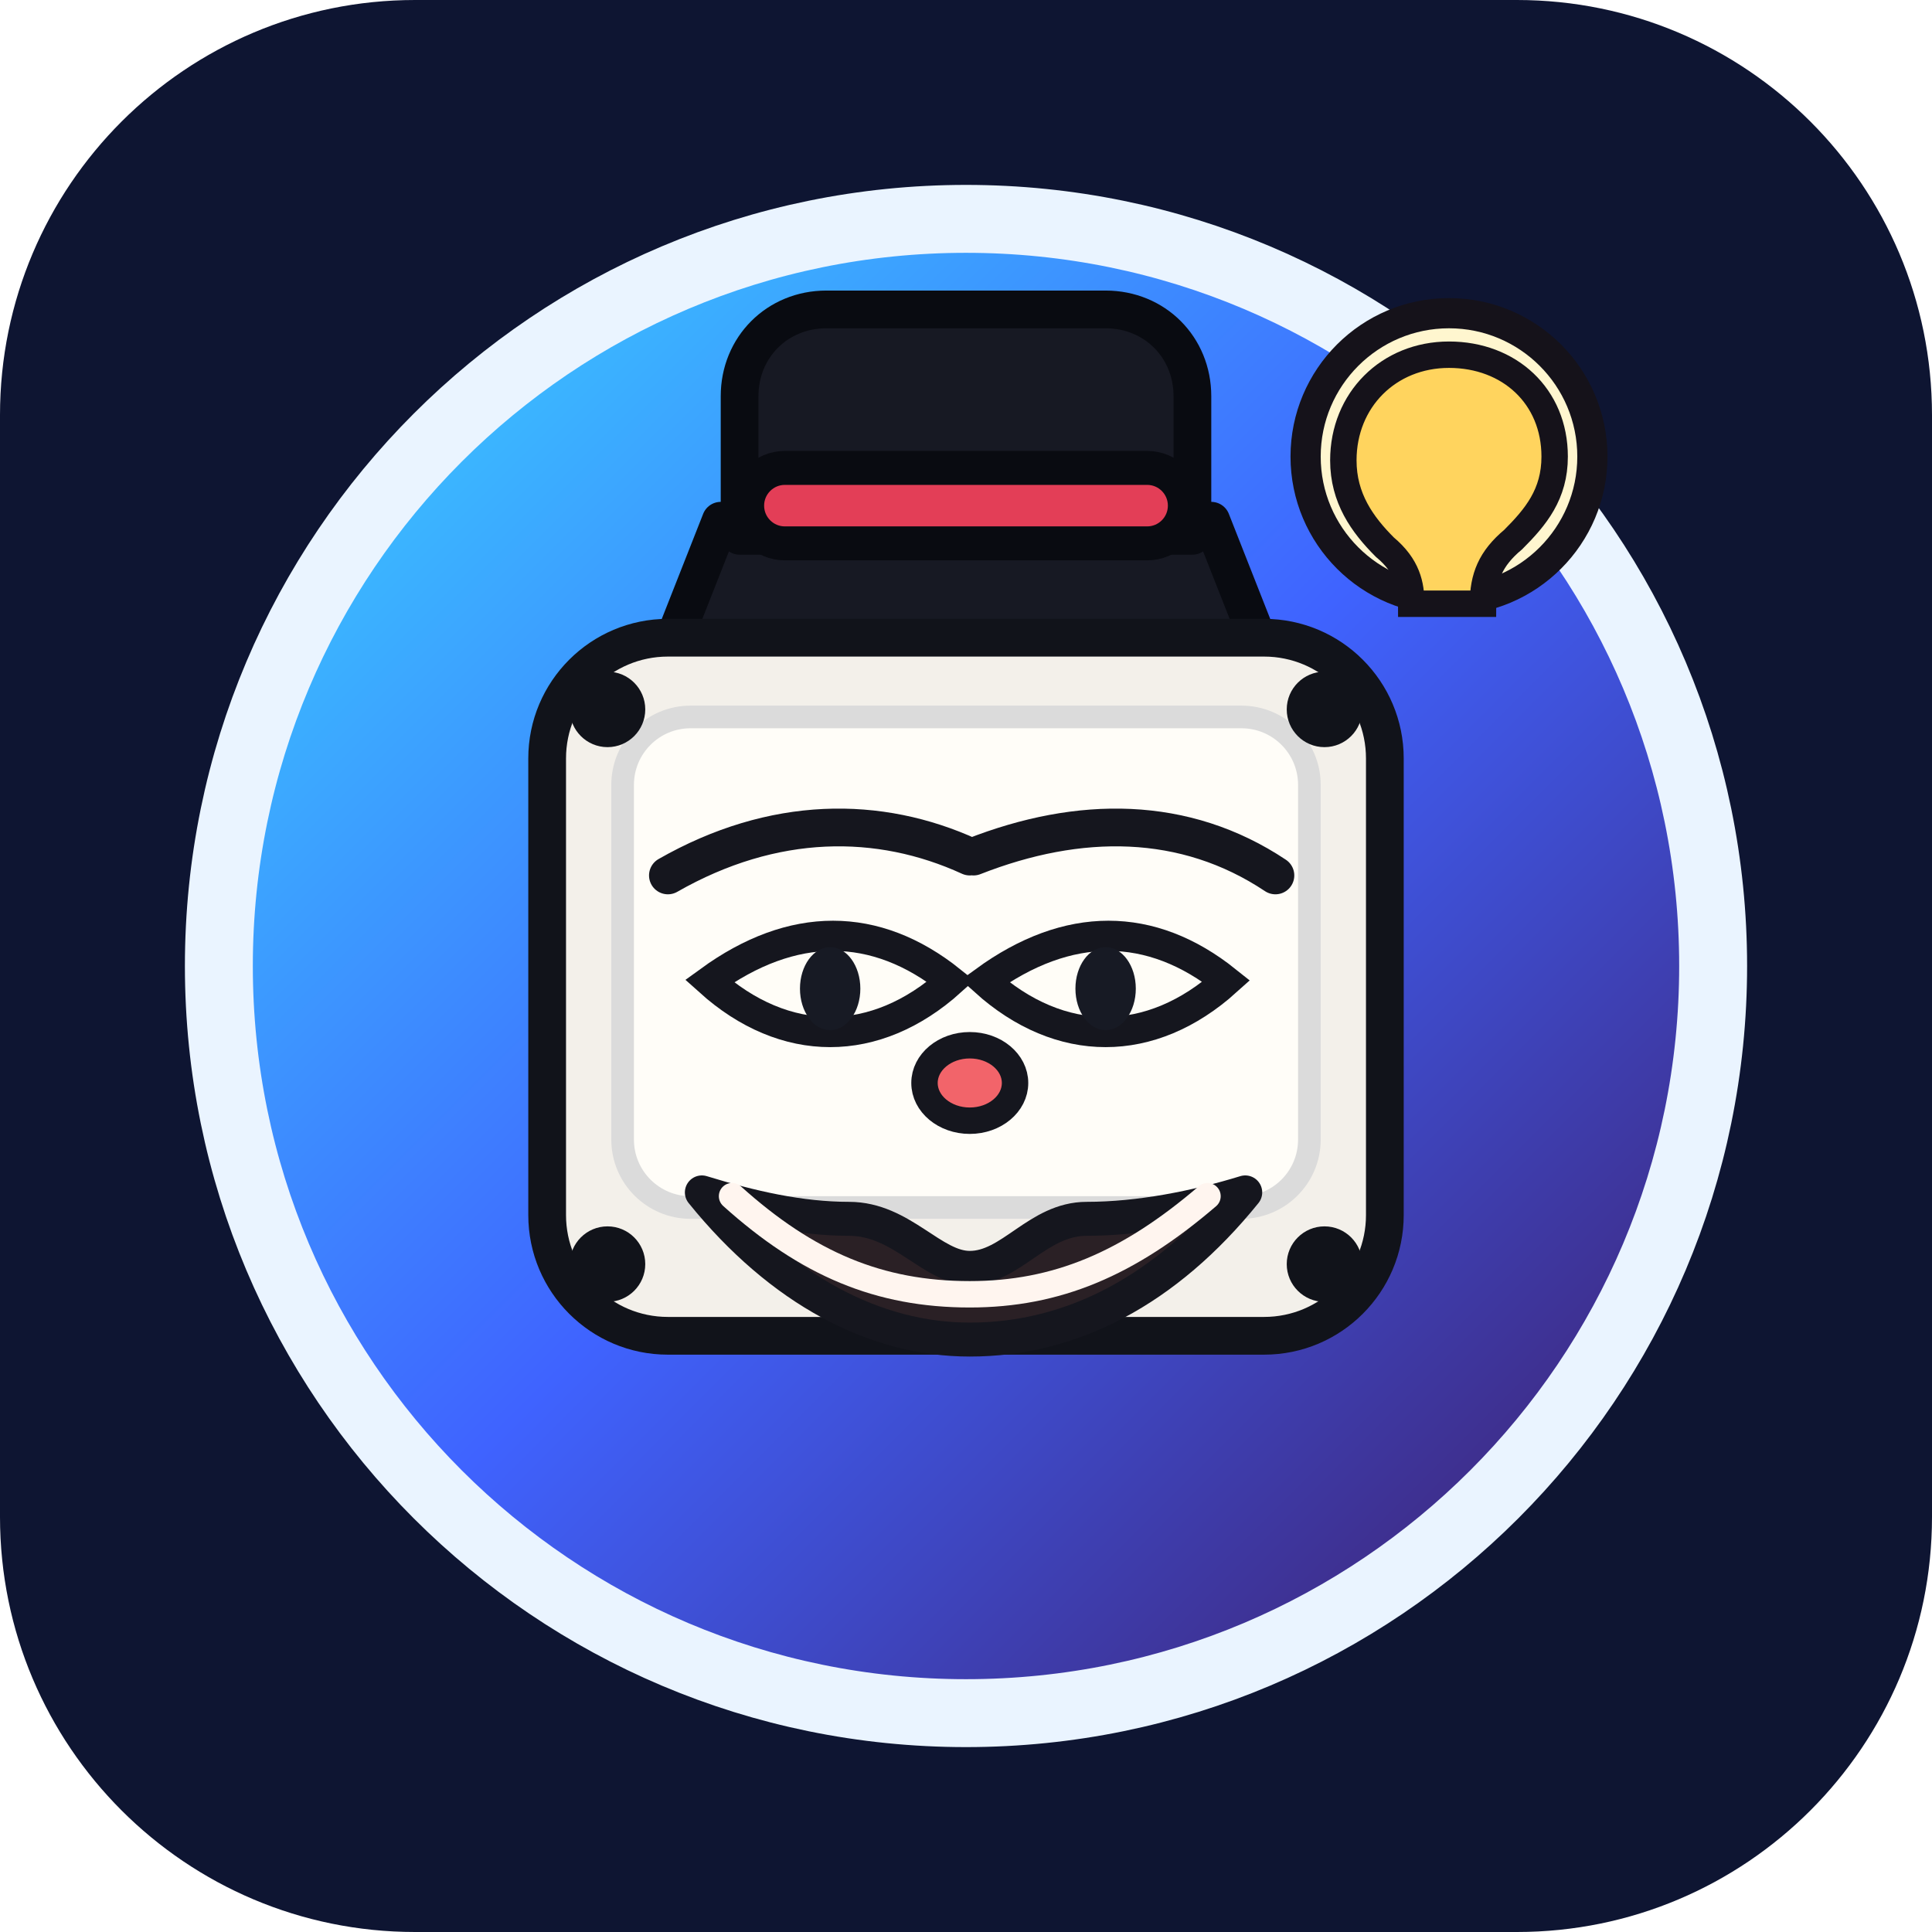
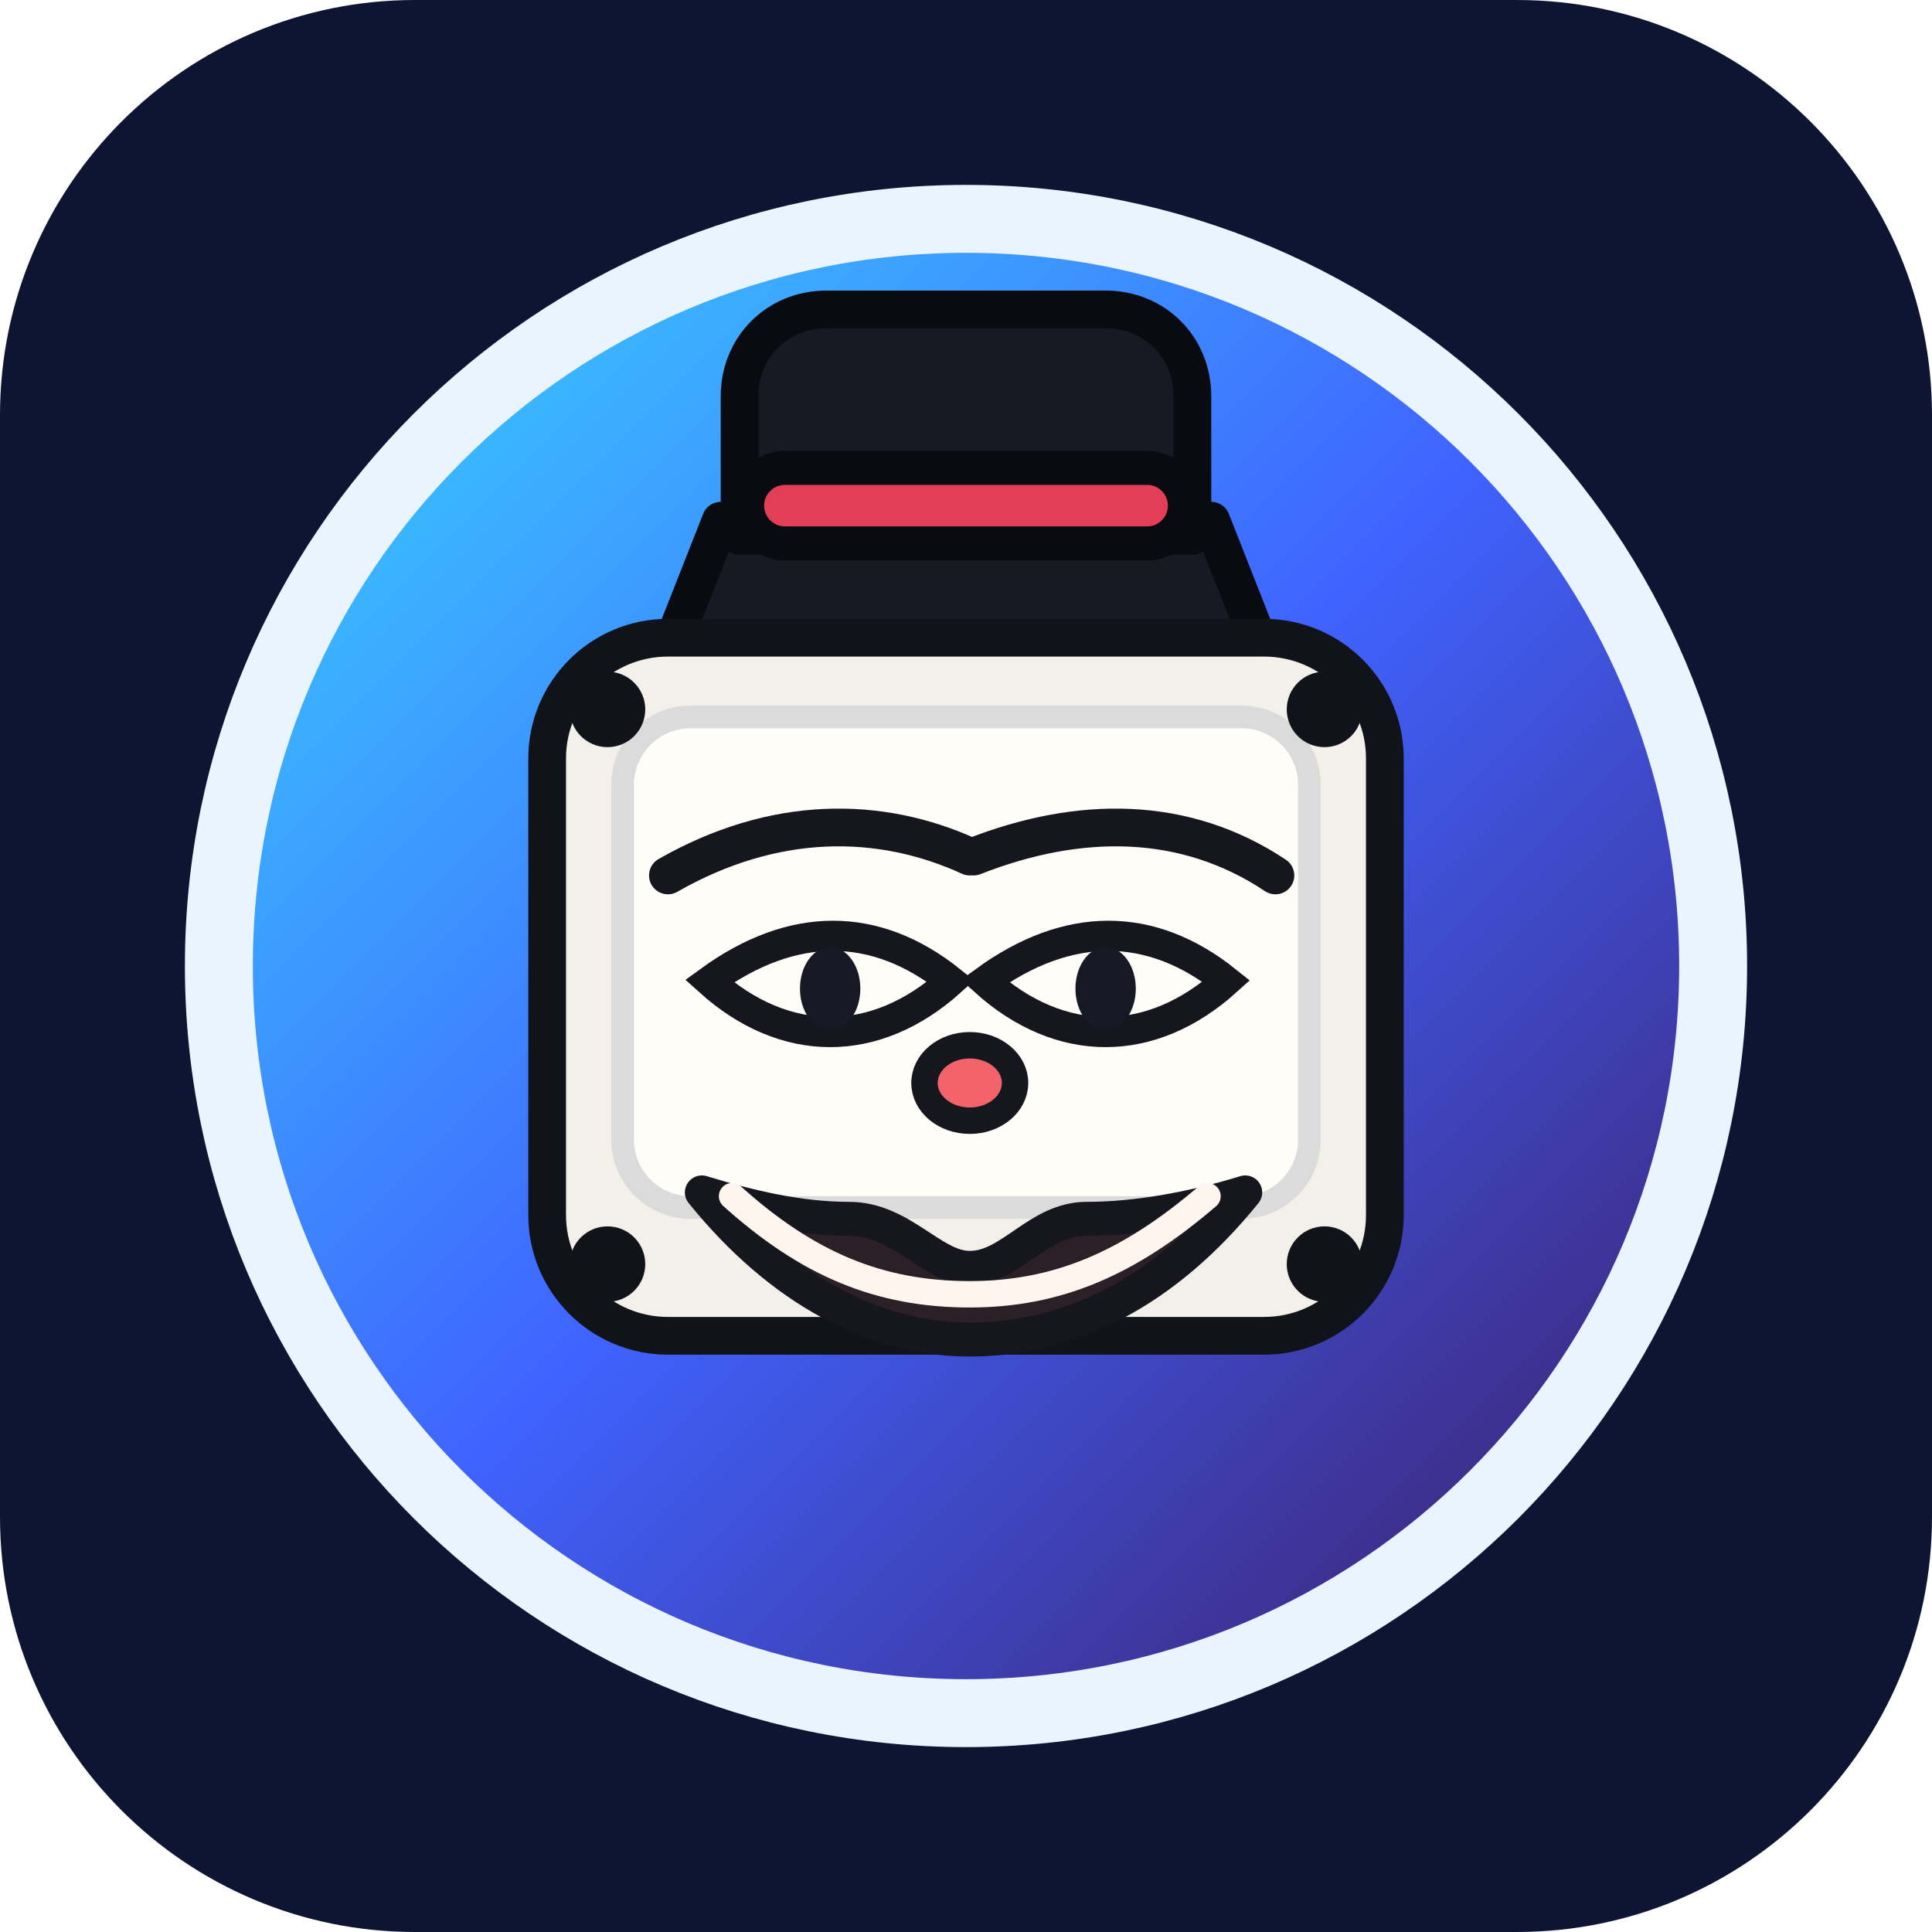
<svg xmlns="http://www.w3.org/2000/svg" viewBox="0 0 512 512">
  <defs>
    <linearGradient id="bg" x1="0" y1="0" x2="1" y2="1">
      <stop stop-color="#39dcff" />
      <stop offset=".5" stop-color="#3f63ff" />
      <stop offset="1" stop-color="#3d175a" />
    </linearGradient>
  </defs>
  <rect width="512" height="512" rx="110" fill="#0e1532" />
  <circle cx="256" cy="256" r="198" fill="url(#bg)" stroke="#eaf4ff" stroke-width="18" />
  <path d="M191 138h130l13 33H178z" fill="#171923" stroke="#090b11" stroke-width="10" stroke-linejoin="round" />
  <path d="M219 82h74c13 0 23 10 23 23v37H196v-37c0-13 10-23 23-23z" fill="#171923" stroke="#090b11" stroke-width="10" stroke-linejoin="round" />
  <rect x="198" y="124" width="116" height="20" rx="10" fill="#e33e57" stroke="#090b11" stroke-width="9" />
  <rect x="145" y="169" width="222" height="185" rx="32" fill="#f3f0ea" stroke="#11131a" stroke-width="10" />
  <rect x="165" y="190" width="182" height="130" rx="18" fill="#fffdf8" stroke="#dbdbdb" stroke-width="6" />
  <circle cx="161" cy="188" r="10" fill="#11131a" />
  <circle cx="351" cy="188" r="10" fill="#11131a" />
  <circle cx="161" cy="335" r="10" fill="#11131a" />
  <circle cx="351" cy="335" r="10" fill="#11131a" />
  <path d="M177 232c28-16 56-16 80-5m1 0c28-11 56-11 80 5" fill="none" stroke="#15161e" stroke-width="10" stroke-linecap="round" />
  <path d="M188 260c22-16 44-16 64 0-20 18-44 18-64 0zm73 0c22-16 44-16 64 0-20 18-44 18-64 0z" fill="#fffdf7" stroke="#15161e" stroke-width="8" />
  <ellipse cx="220" cy="262" rx="8" ry="11" fill="#171a24" />
  <ellipse cx="293" cy="262" rx="8" ry="11" fill="#171a24" />
  <ellipse cx="257" cy="287" rx="12" ry="10" fill="#f2646a" stroke="#15161e" stroke-width="7" />
  <path d="M186 316c21 26 46 39 71 39 27 0 52-13 73-39-13 4-28 7-42 7-13 0-20 13-31 13-10 0-18-13-32-13-13 0-26-3-39-7z" fill="#2a2025" stroke="#15161e" stroke-width="9" stroke-linejoin="round" />
  <path d="M194 317c20 18 39 26 63 26 23 0 42-8 63-26" fill="none" stroke="#fff5ef" stroke-width="7" stroke-linecap="round" />
-   <circle cx="384" cy="121" r="38" fill="#fff6cf" stroke="#15121a" stroke-width="8" />
-   <path d="M384 94c-16 0-28 12-28 28 0 10 5 17 11 23 6 5 7 10 7 15h19c0-7 2-12 8-17 6-6 11-12 11-22 0-16-12-27-28-27z" fill="#ffd45e" stroke="#15121a" stroke-width="7" />
</svg>
